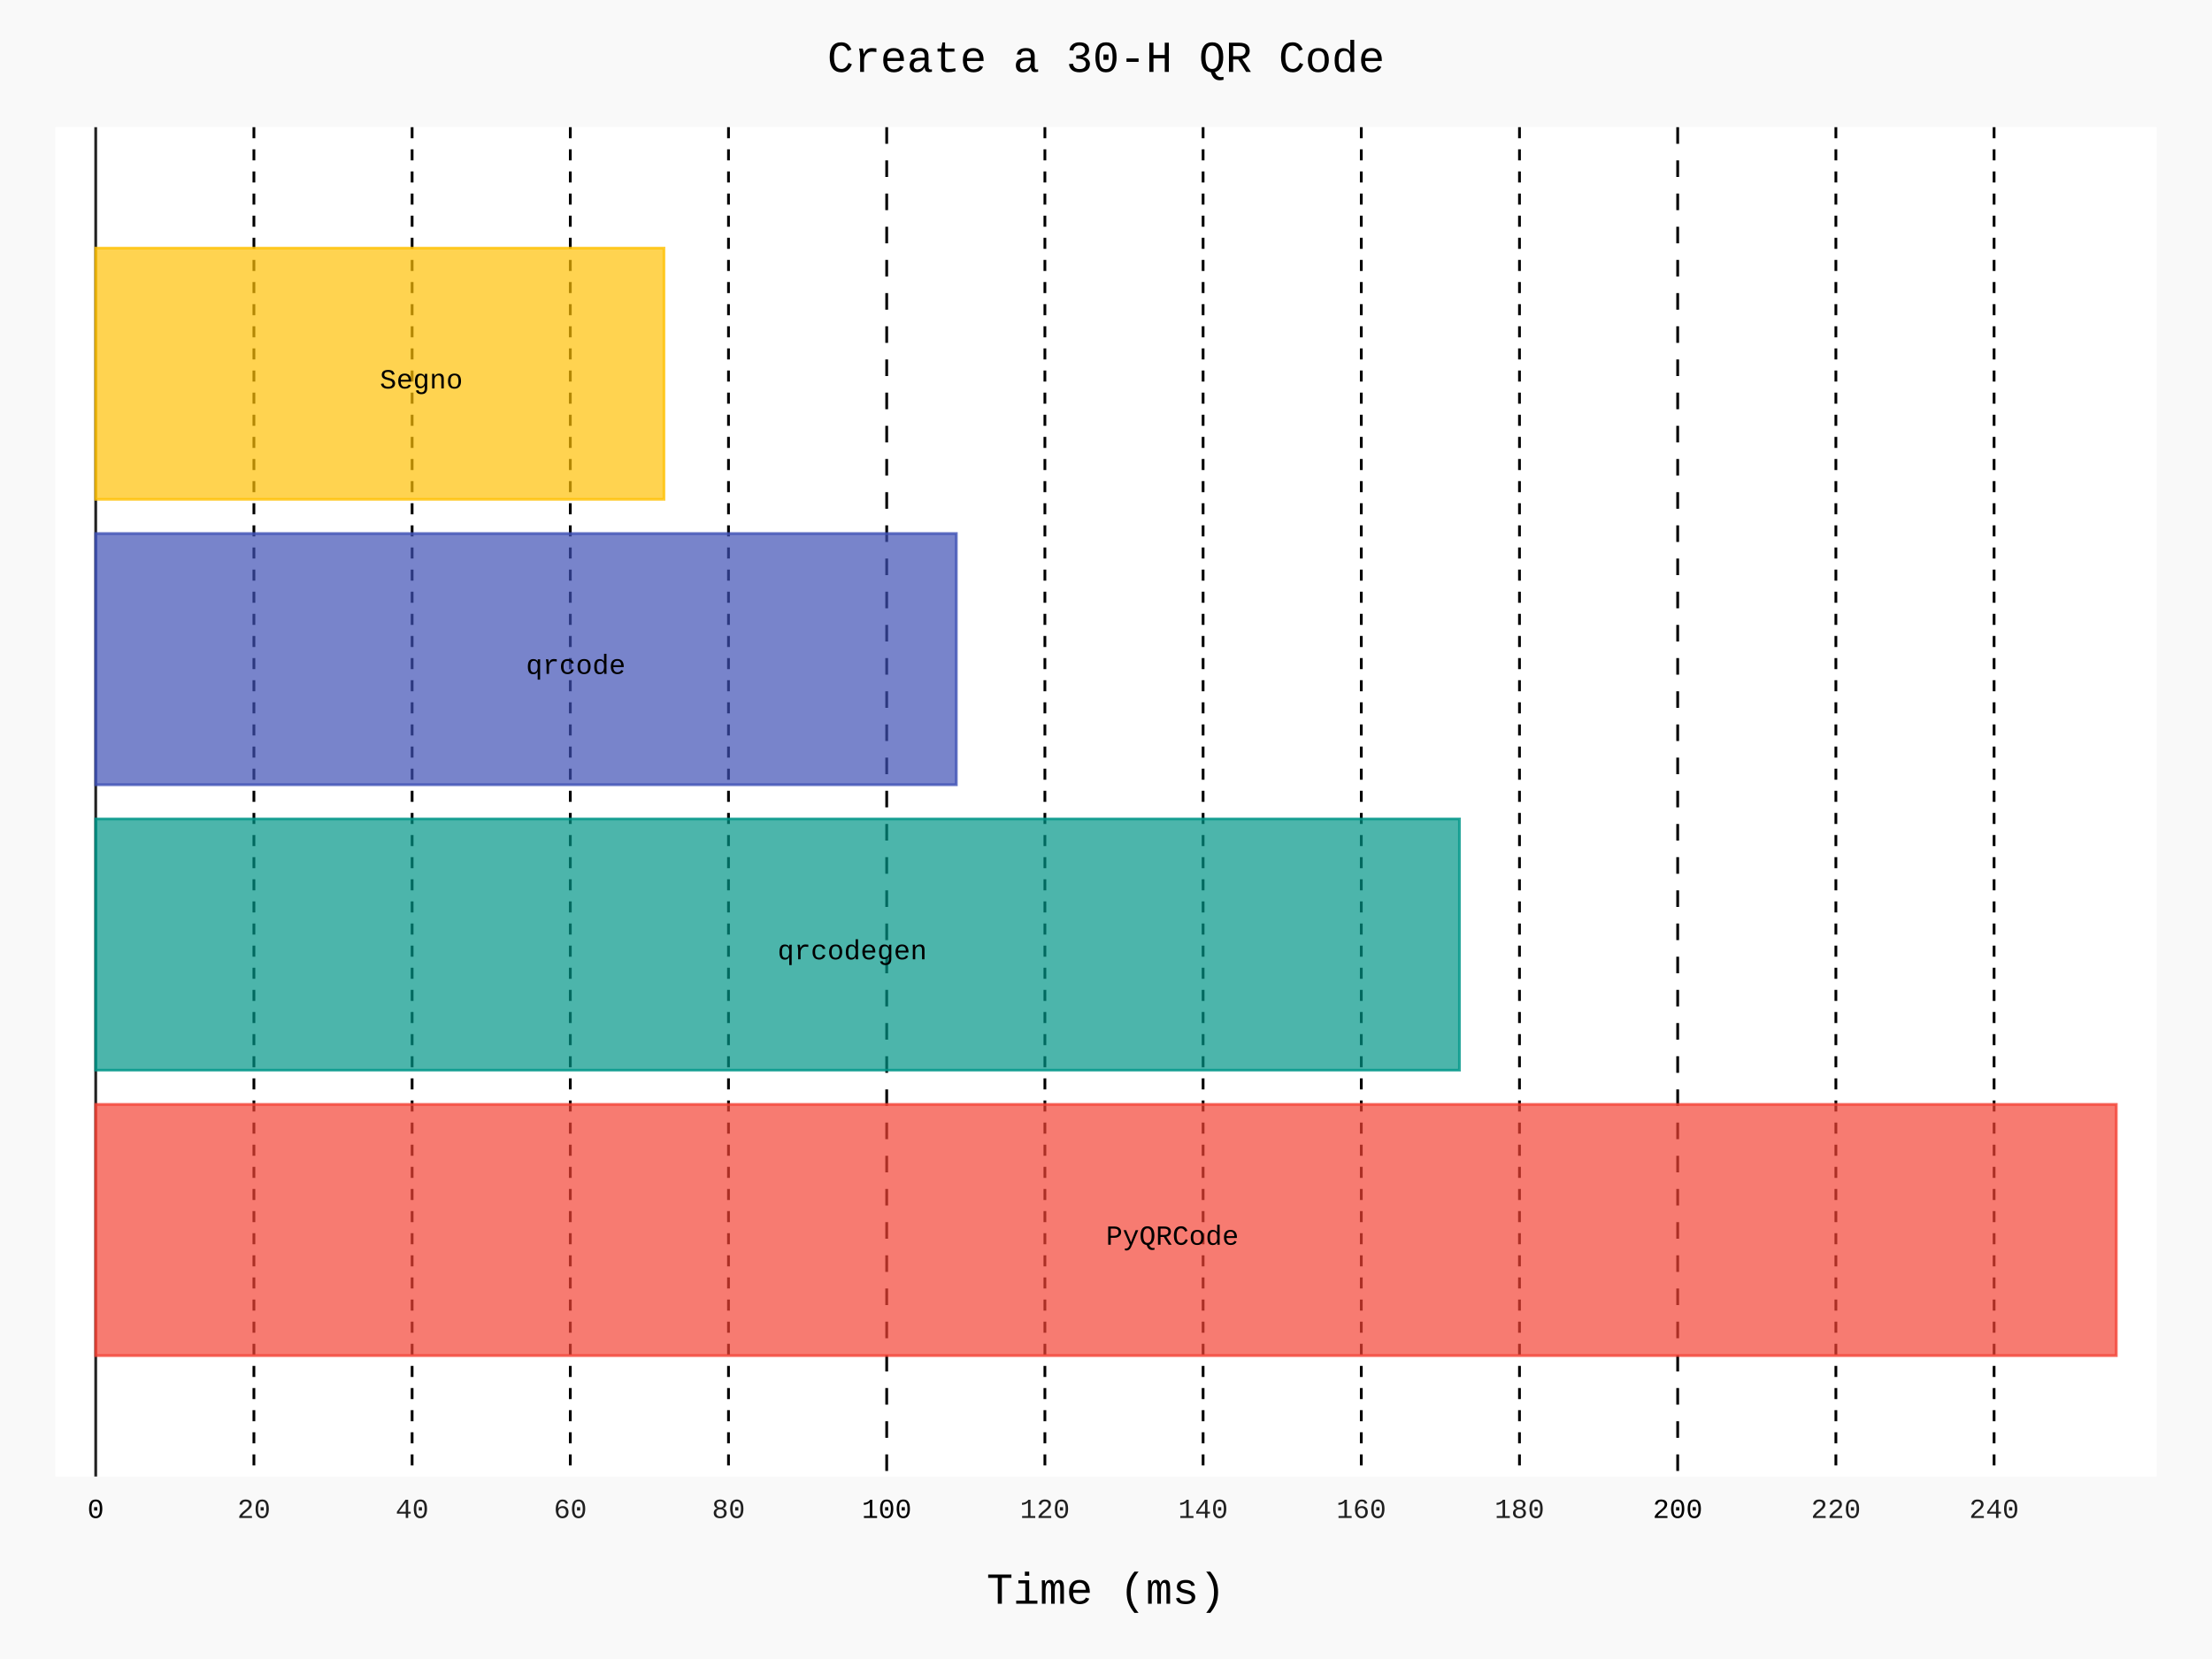
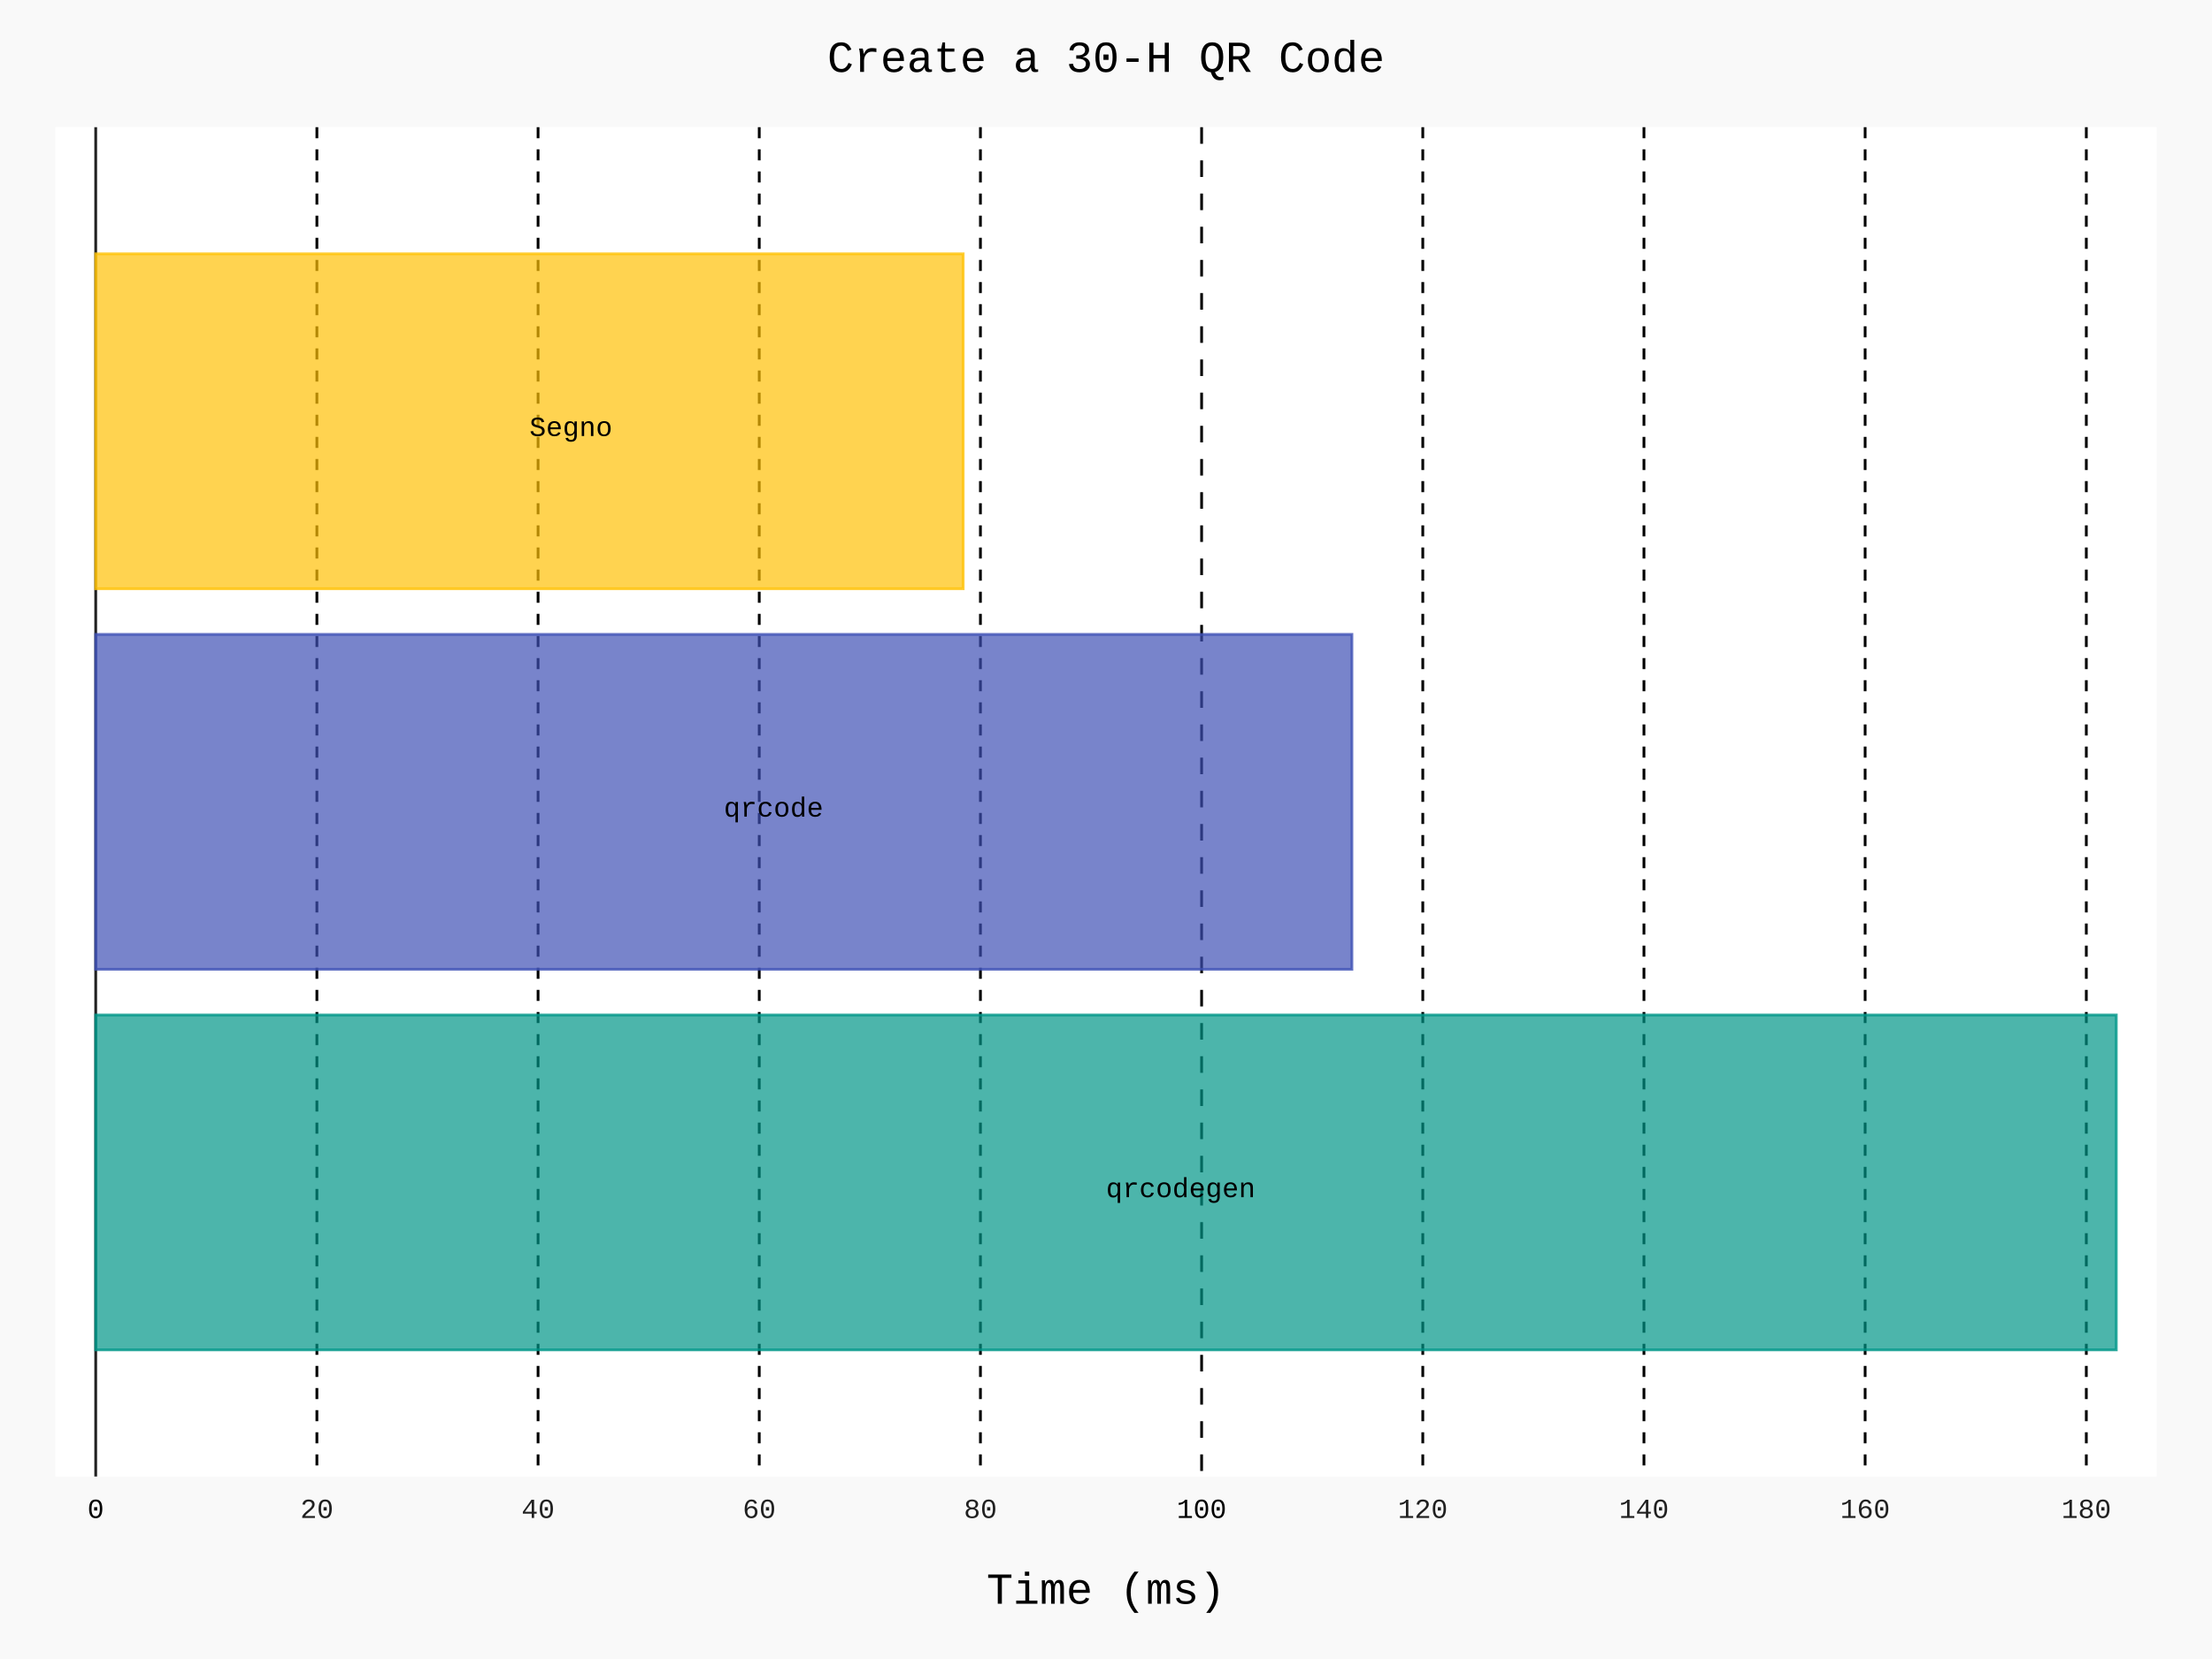
- <svg xmlns="http://www.w3.org/2000/svg" class="pygal-chart" id="chart-5c0a066f-63ce-47a0-9593-6c41a0ef8f0c" viewBox="0 0 800 600">
+ <svg xmlns="http://www.w3.org/2000/svg" id="chart-68cc786a-1877-454e-9479-0323b714745f" class="pygal-chart" viewBox="0 0 800 600">
  <defs>
-     <style type="text/css">#chart-5c0a066f-63ce-47a0-9593-6c41a0ef8f0c{-webkit-user-select:none;-webkit-font-smoothing:antialiased;font-family:Consolas,"Liberation Mono",Menlo,Courier,monospace}#chart-5c0a066f-63ce-47a0-9593-6c41a0ef8f0c .title{font-family:Consolas,"Liberation Mono",Menlo,Courier,monospace;font-size:16px}#chart-5c0a066f-63ce-47a0-9593-6c41a0ef8f0c .legends .legend text{font-family:Consolas,"Liberation Mono",Menlo,Courier,monospace;font-size:14px}#chart-5c0a066f-63ce-47a0-9593-6c41a0ef8f0c .axis text{font-family:Consolas,"Liberation Mono",Menlo,Courier,monospace;font-size:10px}#chart-5c0a066f-63ce-47a0-9593-6c41a0ef8f0c .axis text.major{font-family:Consolas,"Liberation Mono",Menlo,Courier,monospace;font-size:10px}#chart-5c0a066f-63ce-47a0-9593-6c41a0ef8f0c .text-overlay text.value{font-family:Consolas,"Liberation Mono",Menlo,Courier,monospace;font-size:16px}#chart-5c0a066f-63ce-47a0-9593-6c41a0ef8f0c .text-overlay text.label{font-family:Consolas,"Liberation Mono",Menlo,Courier,monospace;font-size:10px}#chart-5c0a066f-63ce-47a0-9593-6c41a0ef8f0c .tooltip{font-family:Consolas,"Liberation Mono",Menlo,Courier,monospace;font-size:14px}#chart-5c0a066f-63ce-47a0-9593-6c41a0ef8f0c text.no_data{font-family:Consolas,"Liberation Mono",Menlo,Courier,monospace;font-size:64px}
- #chart-5c0a066f-63ce-47a0-9593-6c41a0ef8f0c{background-color:rgba(249,249,249,1)}#chart-5c0a066f-63ce-47a0-9593-6c41a0ef8f0c path,#chart-5c0a066f-63ce-47a0-9593-6c41a0ef8f0c line,#chart-5c0a066f-63ce-47a0-9593-6c41a0ef8f0c rect,#chart-5c0a066f-63ce-47a0-9593-6c41a0ef8f0c circle{-webkit-transition:150ms;-moz-transition:150ms;transition:150ms}#chart-5c0a066f-63ce-47a0-9593-6c41a0ef8f0c .graph &gt; .background{fill:rgba(249,249,249,1)}#chart-5c0a066f-63ce-47a0-9593-6c41a0ef8f0c .plot &gt; .background{fill:rgba(255,255,255,1)}#chart-5c0a066f-63ce-47a0-9593-6c41a0ef8f0c .graph{fill:rgba(0,0,0,.87)}#chart-5c0a066f-63ce-47a0-9593-6c41a0ef8f0c text.no_data{fill:rgba(0,0,0,1)}#chart-5c0a066f-63ce-47a0-9593-6c41a0ef8f0c .title{fill:rgba(0,0,0,1)}#chart-5c0a066f-63ce-47a0-9593-6c41a0ef8f0c .legends .legend text{fill:rgba(0,0,0,.87)}#chart-5c0a066f-63ce-47a0-9593-6c41a0ef8f0c .legends .legend:hover text{fill:rgba(0,0,0,1)}#chart-5c0a066f-63ce-47a0-9593-6c41a0ef8f0c .axis .line{stroke:rgba(0,0,0,1)}#chart-5c0a066f-63ce-47a0-9593-6c41a0ef8f0c .axis .guide.line{stroke:rgba(0,0,0,.54)}#chart-5c0a066f-63ce-47a0-9593-6c41a0ef8f0c .axis .major.line{stroke:rgba(0,0,0,.87)}#chart-5c0a066f-63ce-47a0-9593-6c41a0ef8f0c .axis text.major{fill:rgba(0,0,0,1)}#chart-5c0a066f-63ce-47a0-9593-6c41a0ef8f0c .axis.y .guides:hover .guide.line,#chart-5c0a066f-63ce-47a0-9593-6c41a0ef8f0c .line-graph .axis.x .guides:hover .guide.line,#chart-5c0a066f-63ce-47a0-9593-6c41a0ef8f0c .stackedline-graph .axis.x .guides:hover .guide.line,#chart-5c0a066f-63ce-47a0-9593-6c41a0ef8f0c .xy-graph .axis.x .guides:hover .guide.line{stroke:rgba(0,0,0,1)}#chart-5c0a066f-63ce-47a0-9593-6c41a0ef8f0c .axis .guides:hover text{fill:rgba(0,0,0,1)}#chart-5c0a066f-63ce-47a0-9593-6c41a0ef8f0c .reactive{fill-opacity:.7;stroke-opacity:.8;stroke-width:1}#chart-5c0a066f-63ce-47a0-9593-6c41a0ef8f0c .ci{stroke:rgba(0,0,0,.87)}#chart-5c0a066f-63ce-47a0-9593-6c41a0ef8f0c .reactive.active,#chart-5c0a066f-63ce-47a0-9593-6c41a0ef8f0c .active .reactive{fill-opacity:.8;stroke-opacity:.9;stroke-width:4}#chart-5c0a066f-63ce-47a0-9593-6c41a0ef8f0c .ci .reactive.active{stroke-width:1.5}#chart-5c0a066f-63ce-47a0-9593-6c41a0ef8f0c .series text{fill:rgba(0,0,0,1)}#chart-5c0a066f-63ce-47a0-9593-6c41a0ef8f0c .tooltip rect{fill:rgba(255,255,255,1);stroke:rgba(0,0,0,1);-webkit-transition:opacity 150ms;-moz-transition:opacity 150ms;transition:opacity 150ms}#chart-5c0a066f-63ce-47a0-9593-6c41a0ef8f0c .tooltip .label{fill:rgba(0,0,0,.87)}#chart-5c0a066f-63ce-47a0-9593-6c41a0ef8f0c .tooltip .label{fill:rgba(0,0,0,.87)}#chart-5c0a066f-63ce-47a0-9593-6c41a0ef8f0c .tooltip .legend{font-size:.8em;fill:rgba(0,0,0,.54)}#chart-5c0a066f-63ce-47a0-9593-6c41a0ef8f0c .tooltip .x_label{font-size:.6em;fill:rgba(0,0,0,1)}#chart-5c0a066f-63ce-47a0-9593-6c41a0ef8f0c .tooltip .xlink{font-size:.5em;text-decoration:underline}#chart-5c0a066f-63ce-47a0-9593-6c41a0ef8f0c .tooltip .value{font-size:1.5em}#chart-5c0a066f-63ce-47a0-9593-6c41a0ef8f0c .bound{font-size:.5em}#chart-5c0a066f-63ce-47a0-9593-6c41a0ef8f0c .max-value{font-size:.75em;fill:rgba(0,0,0,.54)}#chart-5c0a066f-63ce-47a0-9593-6c41a0ef8f0c .map-element{fill:rgba(255,255,255,1);stroke:rgba(0,0,0,.54) !important}#chart-5c0a066f-63ce-47a0-9593-6c41a0ef8f0c .map-element .reactive{fill-opacity:inherit;stroke-opacity:inherit}#chart-5c0a066f-63ce-47a0-9593-6c41a0ef8f0c .color-0,#chart-5c0a066f-63ce-47a0-9593-6c41a0ef8f0c .color-0 a:visited{stroke:#F44336;fill:#F44336}#chart-5c0a066f-63ce-47a0-9593-6c41a0ef8f0c .color-1,#chart-5c0a066f-63ce-47a0-9593-6c41a0ef8f0c .color-1 a:visited{stroke:#3F51B5;fill:#3F51B5}#chart-5c0a066f-63ce-47a0-9593-6c41a0ef8f0c .color-2,#chart-5c0a066f-63ce-47a0-9593-6c41a0ef8f0c .color-2 a:visited{stroke:#009688;fill:#009688}#chart-5c0a066f-63ce-47a0-9593-6c41a0ef8f0c .color-3,#chart-5c0a066f-63ce-47a0-9593-6c41a0ef8f0c .color-3 a:visited{stroke:#FFC107;fill:#FFC107}#chart-5c0a066f-63ce-47a0-9593-6c41a0ef8f0c .text-overlay .color-0 text{fill:black}#chart-5c0a066f-63ce-47a0-9593-6c41a0ef8f0c .text-overlay .color-1 text{fill:black}#chart-5c0a066f-63ce-47a0-9593-6c41a0ef8f0c .text-overlay .color-2 text{fill:black}#chart-5c0a066f-63ce-47a0-9593-6c41a0ef8f0c .text-overlay .color-3 text{fill:black}
- #chart-5c0a066f-63ce-47a0-9593-6c41a0ef8f0c text.no_data{text-anchor:middle}#chart-5c0a066f-63ce-47a0-9593-6c41a0ef8f0c .guide.line{fill:none}#chart-5c0a066f-63ce-47a0-9593-6c41a0ef8f0c .centered{text-anchor:middle}#chart-5c0a066f-63ce-47a0-9593-6c41a0ef8f0c .title{text-anchor:middle}#chart-5c0a066f-63ce-47a0-9593-6c41a0ef8f0c .legends .legend text{fill-opacity:1}#chart-5c0a066f-63ce-47a0-9593-6c41a0ef8f0c .axis.x text{text-anchor:middle}#chart-5c0a066f-63ce-47a0-9593-6c41a0ef8f0c .axis.x:not(.web) text[transform]{text-anchor:start}#chart-5c0a066f-63ce-47a0-9593-6c41a0ef8f0c .axis.x:not(.web) text[transform].backwards{text-anchor:end}#chart-5c0a066f-63ce-47a0-9593-6c41a0ef8f0c .axis.y text{text-anchor:end}#chart-5c0a066f-63ce-47a0-9593-6c41a0ef8f0c .axis.y text[transform].backwards{text-anchor:start}#chart-5c0a066f-63ce-47a0-9593-6c41a0ef8f0c .axis.y2 text{text-anchor:start}#chart-5c0a066f-63ce-47a0-9593-6c41a0ef8f0c .axis.y2 text[transform].backwards{text-anchor:end}#chart-5c0a066f-63ce-47a0-9593-6c41a0ef8f0c .axis .guide.line{stroke-dasharray:4,4;stroke:black}#chart-5c0a066f-63ce-47a0-9593-6c41a0ef8f0c .axis .major.guide.line{stroke-dasharray:6,6;stroke:black}#chart-5c0a066f-63ce-47a0-9593-6c41a0ef8f0c .horizontal .axis.y .guide.line,#chart-5c0a066f-63ce-47a0-9593-6c41a0ef8f0c .horizontal .axis.y2 .guide.line,#chart-5c0a066f-63ce-47a0-9593-6c41a0ef8f0c .vertical .axis.x .guide.line{opacity:0}#chart-5c0a066f-63ce-47a0-9593-6c41a0ef8f0c .horizontal .axis.always_show .guide.line,#chart-5c0a066f-63ce-47a0-9593-6c41a0ef8f0c .vertical .axis.always_show .guide.line{opacity:1 !important}#chart-5c0a066f-63ce-47a0-9593-6c41a0ef8f0c .axis.y .guides:hover .guide.line,#chart-5c0a066f-63ce-47a0-9593-6c41a0ef8f0c .axis.y2 .guides:hover .guide.line,#chart-5c0a066f-63ce-47a0-9593-6c41a0ef8f0c .axis.x .guides:hover .guide.line{opacity:1}#chart-5c0a066f-63ce-47a0-9593-6c41a0ef8f0c .axis .guides:hover text{opacity:1}#chart-5c0a066f-63ce-47a0-9593-6c41a0ef8f0c .nofill{fill:none}#chart-5c0a066f-63ce-47a0-9593-6c41a0ef8f0c .subtle-fill{fill-opacity:.2}#chart-5c0a066f-63ce-47a0-9593-6c41a0ef8f0c .dot{stroke-width:1px;fill-opacity:1;stroke-opacity:1}#chart-5c0a066f-63ce-47a0-9593-6c41a0ef8f0c .dot.active{stroke-width:5px}#chart-5c0a066f-63ce-47a0-9593-6c41a0ef8f0c .dot.negative{fill:transparent}#chart-5c0a066f-63ce-47a0-9593-6c41a0ef8f0c text,#chart-5c0a066f-63ce-47a0-9593-6c41a0ef8f0c tspan{stroke:none !important}#chart-5c0a066f-63ce-47a0-9593-6c41a0ef8f0c .series text.active{opacity:1}#chart-5c0a066f-63ce-47a0-9593-6c41a0ef8f0c .tooltip rect{fill-opacity:.95;stroke-width:.5}#chart-5c0a066f-63ce-47a0-9593-6c41a0ef8f0c .tooltip text{fill-opacity:1}#chart-5c0a066f-63ce-47a0-9593-6c41a0ef8f0c .showable{visibility:hidden}#chart-5c0a066f-63ce-47a0-9593-6c41a0ef8f0c .showable.shown{visibility:visible}#chart-5c0a066f-63ce-47a0-9593-6c41a0ef8f0c .gauge-background{fill:rgba(229,229,229,1);stroke:none}#chart-5c0a066f-63ce-47a0-9593-6c41a0ef8f0c .bg-lines{stroke:rgba(249,249,249,1);stroke-width:2px}</style>
+     <style type="text/css">#chart-68cc786a-1877-454e-9479-0323b714745f{-webkit-user-select:none;-webkit-font-smoothing:antialiased;font-family:Consolas,"Liberation Mono",Menlo,Courier,monospace}#chart-68cc786a-1877-454e-9479-0323b714745f .title{font-family:Consolas,"Liberation Mono",Menlo,Courier,monospace;font-size:16px}#chart-68cc786a-1877-454e-9479-0323b714745f .legends .legend text{font-family:Consolas,"Liberation Mono",Menlo,Courier,monospace;font-size:14px}#chart-68cc786a-1877-454e-9479-0323b714745f .axis text{font-family:Consolas,"Liberation Mono",Menlo,Courier,monospace;font-size:10px}#chart-68cc786a-1877-454e-9479-0323b714745f .axis text.major{font-family:Consolas,"Liberation Mono",Menlo,Courier,monospace;font-size:10px}#chart-68cc786a-1877-454e-9479-0323b714745f .text-overlay text.value{font-family:Consolas,"Liberation Mono",Menlo,Courier,monospace;font-size:16px}#chart-68cc786a-1877-454e-9479-0323b714745f .text-overlay text.label{font-family:Consolas,"Liberation Mono",Menlo,Courier,monospace;font-size:10px}#chart-68cc786a-1877-454e-9479-0323b714745f .tooltip{font-family:Consolas,"Liberation Mono",Menlo,Courier,monospace;font-size:14px}#chart-68cc786a-1877-454e-9479-0323b714745f text.no_data{font-family:Consolas,"Liberation Mono",Menlo,Courier,monospace;font-size:64px}
+ #chart-68cc786a-1877-454e-9479-0323b714745f{background-color:rgba(249,249,249,1)}#chart-68cc786a-1877-454e-9479-0323b714745f path,#chart-68cc786a-1877-454e-9479-0323b714745f line,#chart-68cc786a-1877-454e-9479-0323b714745f rect,#chart-68cc786a-1877-454e-9479-0323b714745f circle{-webkit-transition:150ms;-moz-transition:150ms;transition:150ms}#chart-68cc786a-1877-454e-9479-0323b714745f .graph &gt; .background{fill:rgba(249,249,249,1)}#chart-68cc786a-1877-454e-9479-0323b714745f .plot &gt; .background{fill:rgba(255,255,255,1)}#chart-68cc786a-1877-454e-9479-0323b714745f .graph{fill:rgba(0,0,0,.87)}#chart-68cc786a-1877-454e-9479-0323b714745f text.no_data{fill:rgba(0,0,0,1)}#chart-68cc786a-1877-454e-9479-0323b714745f .title{fill:rgba(0,0,0,1)}#chart-68cc786a-1877-454e-9479-0323b714745f .legends .legend text{fill:rgba(0,0,0,.87)}#chart-68cc786a-1877-454e-9479-0323b714745f .legends .legend:hover text{fill:rgba(0,0,0,1)}#chart-68cc786a-1877-454e-9479-0323b714745f .axis .line{stroke:rgba(0,0,0,1)}#chart-68cc786a-1877-454e-9479-0323b714745f .axis .guide.line{stroke:rgba(0,0,0,.54)}#chart-68cc786a-1877-454e-9479-0323b714745f .axis .major.line{stroke:rgba(0,0,0,.87)}#chart-68cc786a-1877-454e-9479-0323b714745f .axis text.major{fill:rgba(0,0,0,1)}#chart-68cc786a-1877-454e-9479-0323b714745f .axis.y .guides:hover .guide.line,#chart-68cc786a-1877-454e-9479-0323b714745f .line-graph .axis.x .guides:hover .guide.line,#chart-68cc786a-1877-454e-9479-0323b714745f .stackedline-graph .axis.x .guides:hover .guide.line,#chart-68cc786a-1877-454e-9479-0323b714745f .xy-graph .axis.x .guides:hover .guide.line{stroke:rgba(0,0,0,1)}#chart-68cc786a-1877-454e-9479-0323b714745f .axis .guides:hover text{fill:rgba(0,0,0,1)}#chart-68cc786a-1877-454e-9479-0323b714745f .reactive{fill-opacity:.7;stroke-opacity:.8;stroke-width:1}#chart-68cc786a-1877-454e-9479-0323b714745f .ci{stroke:rgba(0,0,0,.87)}#chart-68cc786a-1877-454e-9479-0323b714745f .reactive.active,#chart-68cc786a-1877-454e-9479-0323b714745f .active .reactive{fill-opacity:.8;stroke-opacity:.9;stroke-width:4}#chart-68cc786a-1877-454e-9479-0323b714745f .ci .reactive.active{stroke-width:1.5}#chart-68cc786a-1877-454e-9479-0323b714745f .series text{fill:rgba(0,0,0,1)}#chart-68cc786a-1877-454e-9479-0323b714745f .tooltip rect{fill:rgba(255,255,255,1);stroke:rgba(0,0,0,1);-webkit-transition:opacity 150ms;-moz-transition:opacity 150ms;transition:opacity 150ms}#chart-68cc786a-1877-454e-9479-0323b714745f .tooltip .label{fill:rgba(0,0,0,.87)}#chart-68cc786a-1877-454e-9479-0323b714745f .tooltip .label{fill:rgba(0,0,0,.87)}#chart-68cc786a-1877-454e-9479-0323b714745f .tooltip .legend{font-size:.8em;fill:rgba(0,0,0,.54)}#chart-68cc786a-1877-454e-9479-0323b714745f .tooltip .x_label{font-size:.6em;fill:rgba(0,0,0,1)}#chart-68cc786a-1877-454e-9479-0323b714745f .tooltip .xlink{font-size:.5em;text-decoration:underline}#chart-68cc786a-1877-454e-9479-0323b714745f .tooltip .value{font-size:1.5em}#chart-68cc786a-1877-454e-9479-0323b714745f .bound{font-size:.5em}#chart-68cc786a-1877-454e-9479-0323b714745f .max-value{font-size:.75em;fill:rgba(0,0,0,.54)}#chart-68cc786a-1877-454e-9479-0323b714745f .map-element{fill:rgba(255,255,255,1);stroke:rgba(0,0,0,.54) !important}#chart-68cc786a-1877-454e-9479-0323b714745f .map-element .reactive{fill-opacity:inherit;stroke-opacity:inherit}#chart-68cc786a-1877-454e-9479-0323b714745f .color-0,#chart-68cc786a-1877-454e-9479-0323b714745f .color-0 a:visited{stroke:#F44336;fill:#F44336}#chart-68cc786a-1877-454e-9479-0323b714745f .color-1,#chart-68cc786a-1877-454e-9479-0323b714745f .color-1 a:visited{stroke:#3F51B5;fill:#3F51B5}#chart-68cc786a-1877-454e-9479-0323b714745f .color-2,#chart-68cc786a-1877-454e-9479-0323b714745f .color-2 a:visited{stroke:#009688;fill:#009688}#chart-68cc786a-1877-454e-9479-0323b714745f .text-overlay .color-0 text{fill:black}#chart-68cc786a-1877-454e-9479-0323b714745f .text-overlay .color-1 text{fill:black}#chart-68cc786a-1877-454e-9479-0323b714745f .text-overlay .color-2 text{fill:black}
+ #chart-68cc786a-1877-454e-9479-0323b714745f text.no_data{text-anchor:middle}#chart-68cc786a-1877-454e-9479-0323b714745f .guide.line{fill:none}#chart-68cc786a-1877-454e-9479-0323b714745f .centered{text-anchor:middle}#chart-68cc786a-1877-454e-9479-0323b714745f .title{text-anchor:middle}#chart-68cc786a-1877-454e-9479-0323b714745f .legends .legend text{fill-opacity:1}#chart-68cc786a-1877-454e-9479-0323b714745f .axis.x text{text-anchor:middle}#chart-68cc786a-1877-454e-9479-0323b714745f .axis.x:not(.web) text[transform]{text-anchor:start}#chart-68cc786a-1877-454e-9479-0323b714745f .axis.x:not(.web) text[transform].backwards{text-anchor:end}#chart-68cc786a-1877-454e-9479-0323b714745f .axis.y text{text-anchor:end}#chart-68cc786a-1877-454e-9479-0323b714745f .axis.y text[transform].backwards{text-anchor:start}#chart-68cc786a-1877-454e-9479-0323b714745f .axis.y2 text{text-anchor:start}#chart-68cc786a-1877-454e-9479-0323b714745f .axis.y2 text[transform].backwards{text-anchor:end}#chart-68cc786a-1877-454e-9479-0323b714745f .axis .guide.line{stroke-dasharray:4,4;stroke:black}#chart-68cc786a-1877-454e-9479-0323b714745f .axis .major.guide.line{stroke-dasharray:6,6;stroke:black}#chart-68cc786a-1877-454e-9479-0323b714745f .horizontal .axis.y .guide.line,#chart-68cc786a-1877-454e-9479-0323b714745f .horizontal .axis.y2 .guide.line,#chart-68cc786a-1877-454e-9479-0323b714745f .vertical .axis.x .guide.line{opacity:0}#chart-68cc786a-1877-454e-9479-0323b714745f .horizontal .axis.always_show .guide.line,#chart-68cc786a-1877-454e-9479-0323b714745f .vertical .axis.always_show .guide.line{opacity:1 !important}#chart-68cc786a-1877-454e-9479-0323b714745f .axis.y .guides:hover .guide.line,#chart-68cc786a-1877-454e-9479-0323b714745f .axis.y2 .guides:hover .guide.line,#chart-68cc786a-1877-454e-9479-0323b714745f .axis.x .guides:hover .guide.line{opacity:1}#chart-68cc786a-1877-454e-9479-0323b714745f .axis .guides:hover text{opacity:1}#chart-68cc786a-1877-454e-9479-0323b714745f .nofill{fill:none}#chart-68cc786a-1877-454e-9479-0323b714745f .subtle-fill{fill-opacity:.2}#chart-68cc786a-1877-454e-9479-0323b714745f .dot{stroke-width:1px;fill-opacity:1;stroke-opacity:1}#chart-68cc786a-1877-454e-9479-0323b714745f .dot.active{stroke-width:5px}#chart-68cc786a-1877-454e-9479-0323b714745f .dot.negative{fill:transparent}#chart-68cc786a-1877-454e-9479-0323b714745f text,#chart-68cc786a-1877-454e-9479-0323b714745f tspan{stroke:none !important}#chart-68cc786a-1877-454e-9479-0323b714745f .series text.active{opacity:1}#chart-68cc786a-1877-454e-9479-0323b714745f .tooltip rect{fill-opacity:.95;stroke-width:.5}#chart-68cc786a-1877-454e-9479-0323b714745f .tooltip text{fill-opacity:1}#chart-68cc786a-1877-454e-9479-0323b714745f .showable{visibility:hidden}#chart-68cc786a-1877-454e-9479-0323b714745f .showable.shown{visibility:visible}#chart-68cc786a-1877-454e-9479-0323b714745f .gauge-background{fill:rgba(229,229,229,1);stroke:none}#chart-68cc786a-1877-454e-9479-0323b714745f .bg-lines{stroke:rgba(249,249,249,1);stroke-width:2px}</style>
  </defs>
  <g class="graph horizontalbar-graph horizontal">
-     <rect class="background" height="600" width="800" x="0" y="0" />
-     <g class="plot" transform="translate(20, 46)">
-       <rect class="background" height="488" width="760" x="0" y="0" />
+     <rect x="0" y="0" width="800" height="600" class="background" />
+     <g transform="translate(20, 46)" class="plot">
+       <rect x="0" y="0" width="760" height="488" class="background" />
      <g class="axis x always_show">
        <g class="guides">
-           <path class="axis major line" d="M14.615 0 v488" />
-           <text class="major" x="14.615" y="503.0">0</text>
+           <path d="M14.615 0 v488" class="axis major line" />
+           <text x="14.615" y="503.0" class="major">0</text>
        </g>
        <g class="guides">
-           <path class="guide line" d="M71.83 0 v488" />
-           <text class="" x="71.83" y="503.0">20</text>
+           <path d="M94.608 0 v488" class="guide line" />
+           <text x="94.608" y="503.0" class="">20</text>
        </g>
        <g class="guides">
-           <path class="guide line" d="M129.044 0 v488" />
-           <text class="" x="129.044" y="503.0">40</text>
+           <path d="M174.6 0 v488" class="guide line" />
+           <text x="174.6" y="503.0" class="">40</text>
        </g>
        <g class="guides">
-           <path class="guide line" d="M186.258 0 v488" />
-           <text class="" x="186.258" y="503.0">60</text>
+           <path d="M254.592 0 v488" class="guide line" />
+           <text x="254.592" y="503.0" class="">60</text>
        </g>
        <g class="guides">
-           <path class="guide line" d="M243.472 0 v488" />
-           <text class="" x="243.472" y="503.0">80</text>
+           <path d="M334.584 0 v488" class="guide line" />
+           <text x="334.584" y="503.0" class="">80</text>
        </g>
        <g class="guides">
-           <path class="major guide line" d="M300.687 0 v488" />
-           <text class="major" x="300.687" y="503.0">100</text>
+           <path d="M414.577 0 v488" class="major guide line" />
+           <text x="414.577" y="503.0" class="major">100</text>
        </g>
        <g class="guides">
-           <path class="guide line" d="M357.901 0 v488" />
-           <text class="" x="357.901" y="503.0">120</text>
+           <path d="M494.569 0 v488" class="guide line" />
+           <text x="494.569" y="503.0" class="">120</text>
        </g>
        <g class="guides">
-           <path class="guide line" d="M415.115 0 v488" />
-           <text class="" x="415.115" y="503.0">140</text>
+           <path d="M574.561 0 v488" class="guide line" />
+           <text x="574.561" y="503.0" class="">140</text>
        </g>
        <g class="guides">
-           <path class="guide line" d="M472.33 0 v488" />
-           <text class="" x="472.33" y="503.0">160</text>
+           <path d="M654.553 0 v488" class="guide line" />
+           <text x="654.553" y="503.0" class="">160</text>
        </g>
        <g class="guides">
-           <path class="guide line" d="M529.544 0 v488" />
-           <text class="" x="529.544" y="503.0">180</text>
-         </g>
-         <g class="guides">
-           <path class="major guide line" d="M586.758 0 v488" />
-           <text class="major" x="586.758" y="503.0">200</text>
-         </g>
-         <g class="guides">
-           <path class="guide line" d="M643.972 0 v488" />
-           <text class="" x="643.972" y="503.0">220</text>
-         </g>
-         <g class="guides">
-           <path class="guide line" d="M701.187 0 v488" />
-           <text class="" x="701.187" y="503.0">240</text>
-         </g>
-       </g>
-       <g class="series serie-3 color-3">
-         <g class="bars">
-           <g class="bar" style="fill: #F44336; stroke: #F44336">
-             <rect class="rect reactive tooltip-trigger" height="90.843" rx="0" ry="0" width="730.769" x="14.615" y="353.425" />
-           </g>
+           <path d="M734.546 0 v488" class="guide line" />
+           <text x="734.546" y="503.0" class="">180</text>
        </g>
      </g>
      <g class="series serie-2 color-2">
        <g class="bars">
          <g class="bar" style="fill: #009688; stroke: #009688">
-             <rect class="rect reactive tooltip-trigger" height="90.843" rx="0" ry="0" width="493.216" x="14.615" y="250.194" />
+             <rect x="14.615" y="321.079" rx="0" ry="0" width="730.769" height="121.124" class="rect reactive tooltip-trigger" />
          </g>
        </g>
      </g>
      <g class="series serie-1 color-1">
        <g class="bars">
          <g class="bar" style="fill: #3F51B5; stroke: #3F51B5">
-             <rect class="rect reactive tooltip-trigger" height="90.843" rx="0" ry="0" width="311.246" x="14.615" y="146.963" />
+             <rect x="14.615" y="183.438" rx="0" ry="0" width="454.316" height="121.124" class="rect reactive tooltip-trigger" />
          </g>
        </g>
      </g>
      <g class="series serie-0 color-0">
        <g class="bars">
          <g class="bar" style="fill: #FFC107; stroke: #FFC107">
-             <rect class="rect reactive tooltip-trigger" height="90.843" rx="0" ry="0" width="205.514" x="14.615" y="43.732" />
+             <rect x="14.615" y="45.797" rx="0" ry="0" width="313.73" height="121.124" class="rect reactive tooltip-trigger" />
          </g>
        </g>
      </g>
    </g>
    <g class="titles">
-       <text class="title plot_title" x="400.0" y="26">Create a 30-H QR Code</text>
-       <text class="title" x="400.0" y="580">Time (ms)</text>
+       <text x="400.0" y="26" class="title plot_title">Create a 30-H QR Code</text>
+       <text x="400.0" y="580" class="title">Time (ms)</text>
    </g>
-     <g class="plot overlay" transform="translate(20, 46)">
-       <g class="series serie-3 color-3" />
+     <g transform="translate(20, 46)" class="plot overlay">
      <g class="series serie-2 color-2" />
      <g class="series serie-1 color-1" />
      <g class="series serie-0 color-0" />
    </g>
-     <g class="plot text-overlay" transform="translate(20, 46)">
-       <g class="series serie-3 color-3">
-         <text class="label" x="380.0" y="404.179">PyQRCode</text>
-       </g>
+     <g transform="translate(20, 46)" class="plot text-overlay">
      <g class="series serie-2 color-2">
-         <text class="label" x="261.223" y="300.949">qrcodegen</text>
+         <text x="380.0" y="386.974" class="label">qrcodegen</text>
      </g>
      <g class="series serie-1 color-1">
-         <text class="label" x="170.238" y="197.718">qrcode</text>
+         <text x="241.773" y="249.333" class="label">qrcode</text>
      </g>
      <g class="series serie-0 color-0">
-         <text class="label" x="117.372" y="94.487">Segno</text>
+         <text x="171.48" y="111.692" class="label">Segno</text>
      </g>
    </g>
-     <g class="plot tooltip-overlay" transform="translate(20, 46)">
-       <g class="tooltip" style="opacity: 0" transform="translate(0 0)">
-         <rect class="tooltip-box" height="0" rx="0" ry="0" width="0" />
+     <g transform="translate(20, 46)" class="plot tooltip-overlay">
+       <g transform="translate(0 0)" style="opacity: 0" class="tooltip">
+         <rect rx="0" ry="0" width="0" height="0" class="tooltip-box" />
        <g class="text" />
      </g>
    </g>
  </g>
</svg>
